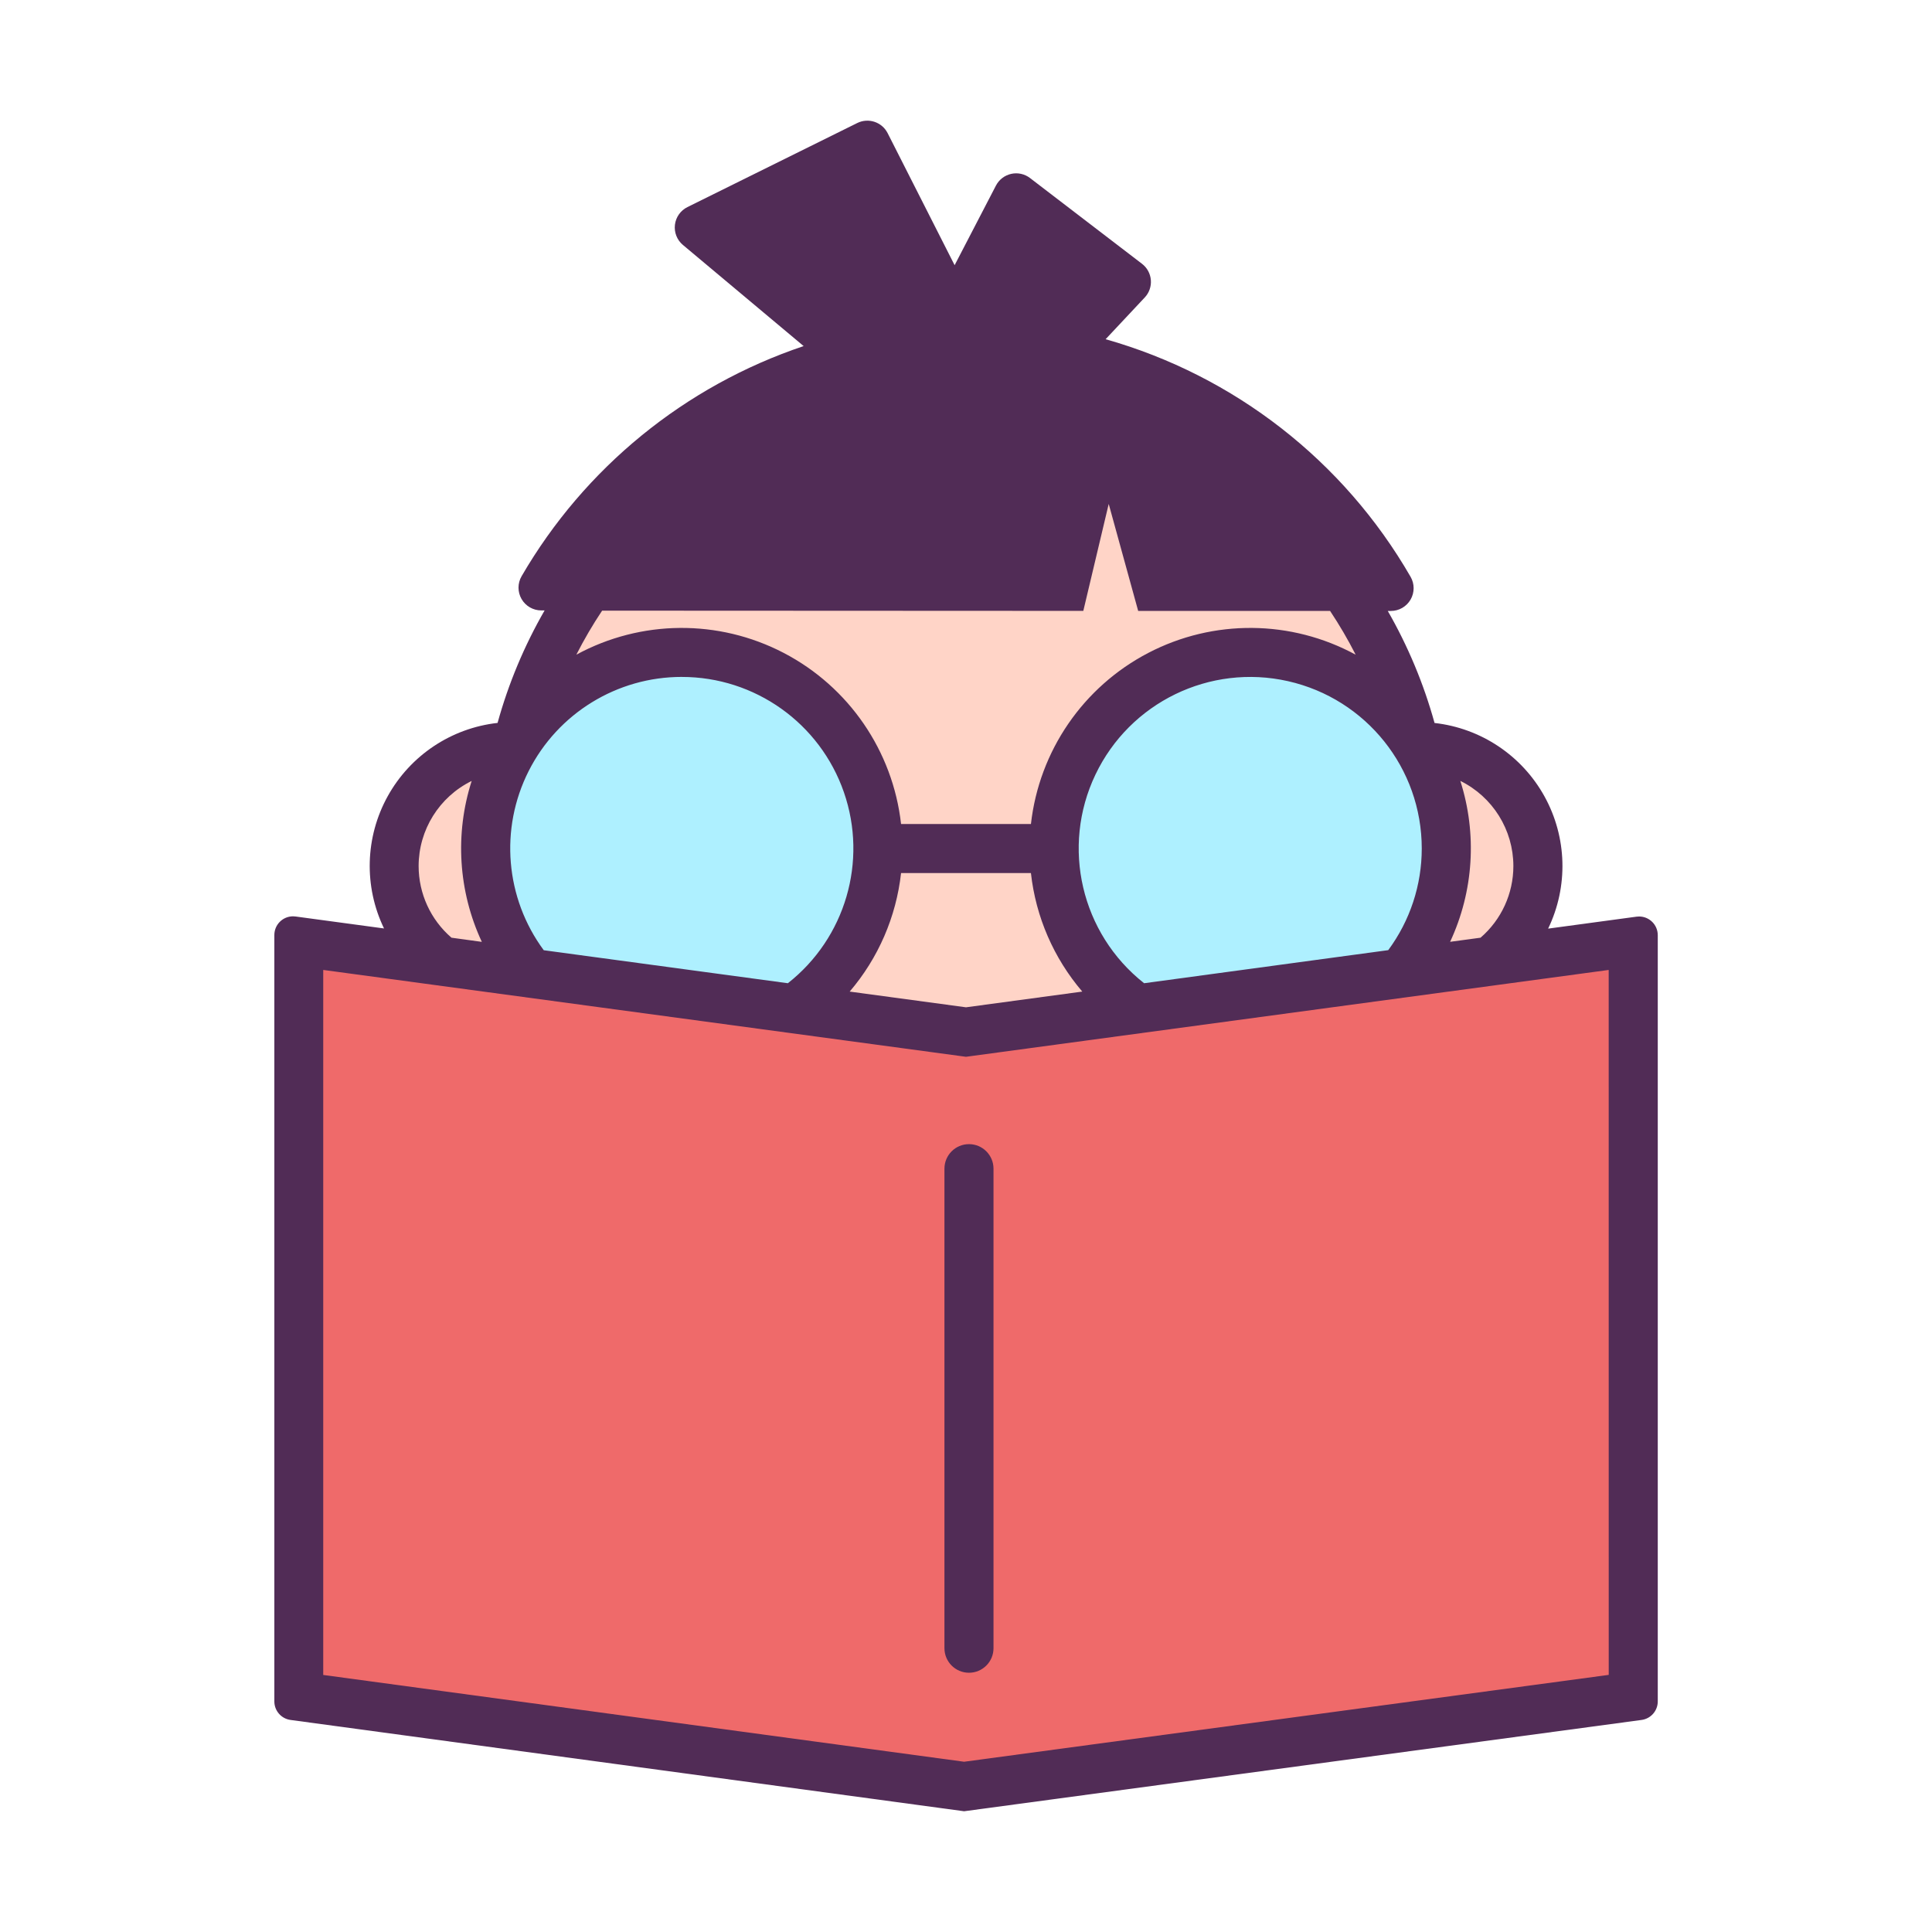
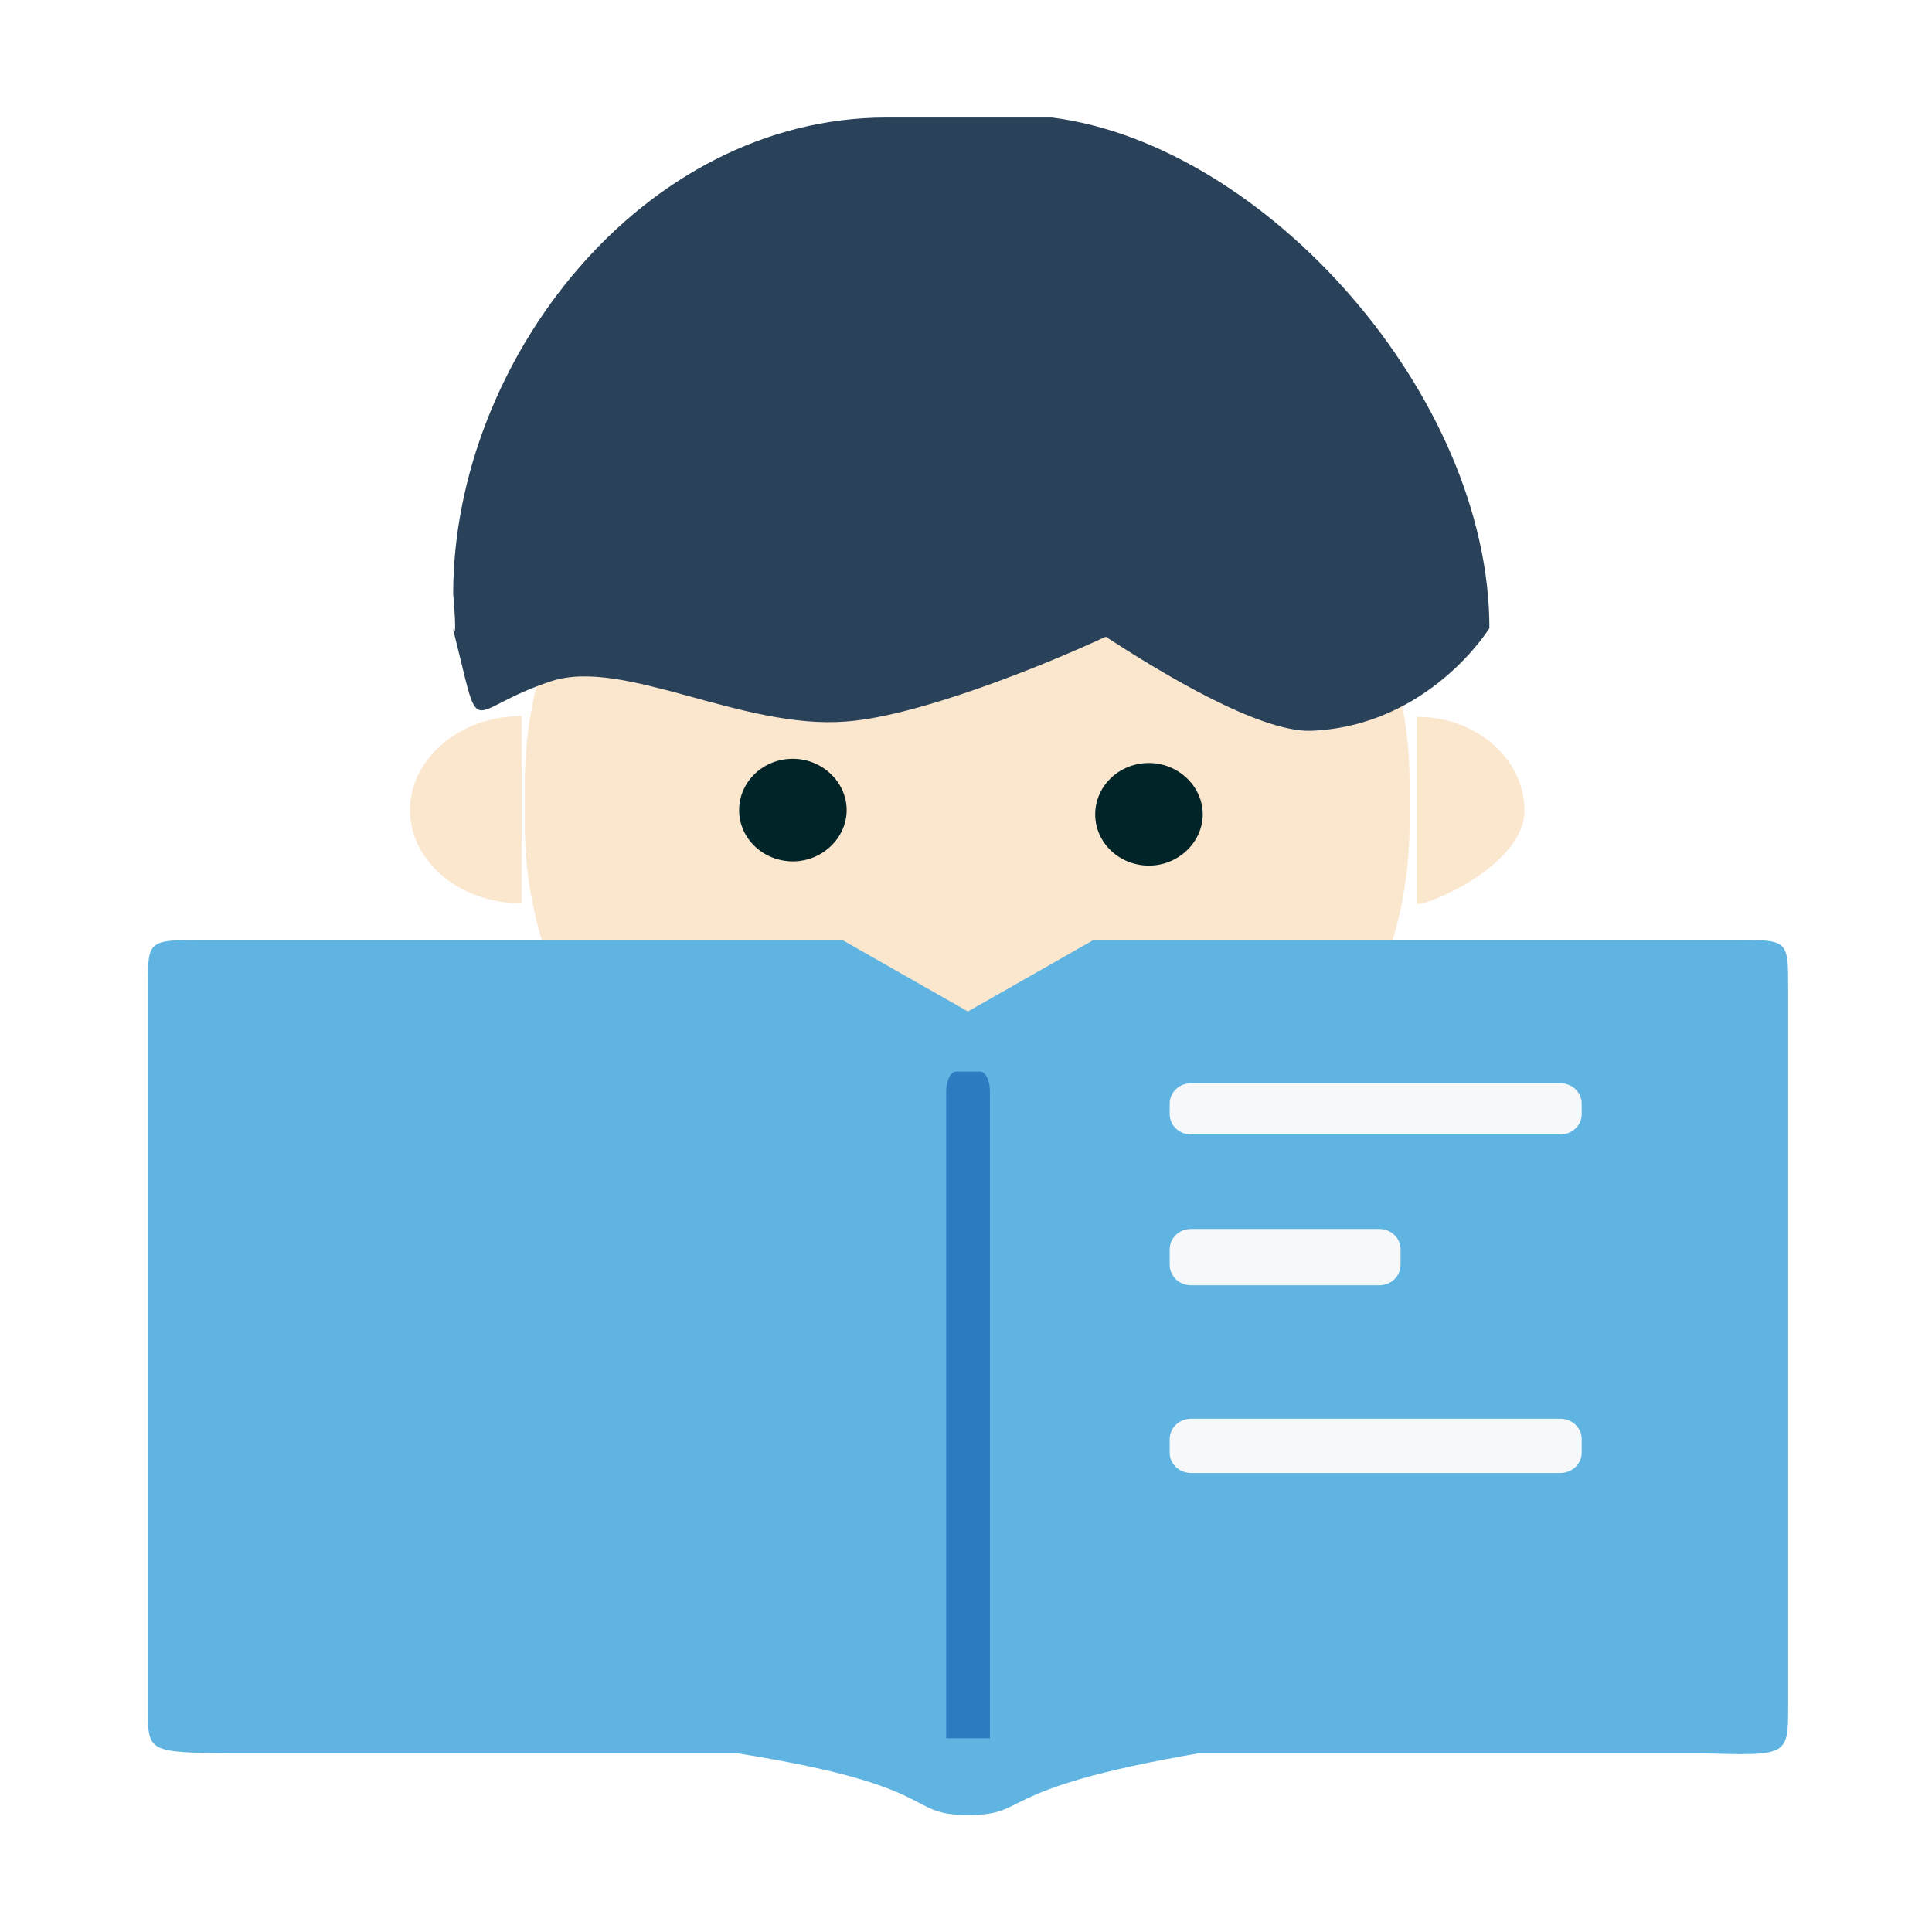
<svg xmlns="http://www.w3.org/2000/svg" width="200" height="200" viewBox="0 0 1024 1024">
-   <path fill="#FFD4C7" d="M272.91 503.22a103.74 103.74 0 0 1-.32-108.47h-.4a63.27 63.27 0 0 0-38.27 113.69l41.59 5.62q-1.42-5.39-2.6-10.84zm478.18 0q-1.18 5.45-2.61 10.83l41.59-5.62a63.27 63.27 0 0 0-38.27-113.69h-.4a103.74 103.74 0 0 1-.32 108.47zM361.37 344.79a103.9 103.9 0 0 1 59.74 188.93L512 546l90.89-12.28a103.9 103.9 0 1 1 146.53-142.1 244.79 244.79 0 0 0-474.84 0 103.92 103.92 0 0 1 86.79-46.83z" />
-   <path fill="#FFD4C7" d="m275.51 514.05 5.71.77a104.48 104.48 0 0 1-8.32-11.61q1.19 5.46 2.61 10.84zm467.27.77 5.71-.77q1.42-5.38 2.61-10.83a104.48 104.48 0 0 1-8.32 11.6z" />
-   <path fill="#AEF0FF" d="M272.91 503.22a104.48 104.48 0 0 0 8.32 11.61l139.89 18.9a103.9 103.9 0 1 0-146.54-142.11c-.68 1-1.35 2.07-2 3.13a103.74 103.74 0 0 0 .32 108.47zm389.72-158.43a103.9 103.9 0 0 0-59.74 188.93l139.89-18.9a104.48 104.48 0 0 0 8.32-11.61 103.74 103.74 0 0 0 .32-108.47c-.65-1.06-1.31-2.1-2-3.13a103.92 103.92 0 0 0-86.79-46.82z" />
-   <path fill="#EF6A6A" d="m790.08 508.43-41.59 5.62-5.71.77-139.89 18.91L512 546.01l-90.89-12.28-139.89-18.91-5.71-.77-41.59-5.62-75.58-10.21V898.1l352.67 47.79 354.65-47.8V498.22l-75.58 10.21z" />
-   <path fill="#512C56" d="M868.77 485.76a10 10 0 0 0-1.35.09l-46.88 6.34a76.3 76.3 0 0 0-60.2-109 256.11 256.11 0 0 0-24.79-59.37h1.64a12.07 12.07 0 0 0 10.45-18.1A272.19 272.19 0 0 0 586 179.79l20.76-22.14a12.07 12.07 0 0 0-1.47-17.83l-59.4-45.49a12.07 12.07 0 0 0-18 4l-21.92 42.23-35.51-70a12.07 12.07 0 0 0-16.11-5.35l-90 44.55a12.07 12.07 0 0 0-2.4 20.06l64 53.61a273.61 273.61 0 0 0-149.51 122 12.07 12.07 0 0 0 10.44 18.11h1.77a256.11 256.11 0 0 0-24.93 59.62 76.26 76.26 0 0 0-60.18 108.94l-46.89-6.34a10 10 0 0 0-1.35-.09 9.91 9.91 0 0 0-9.89 9.91v406.21a9.91 9.91 0 0 0 8.58 9.82L511 960l359.06-48.39a9.91 9.91 0 0 0 8.59-9.82V495.68a9.91 9.91 0 0 0-9.88-9.92zM802.12 459a50.15 50.15 0 0 1-17.4 38l-16.13 2.18a117.21 117.21 0 0 0 5.41-85.29A50.35 50.35 0 0 1 802.12 459zm-48.56-9.32a90.43 90.43 0 0 1-17.77 53.92L606.4 521.13a90.91 90.91 0 1 1 147.16-71.41zm-179.93 75.88L512 533.89l-61.65-8.33a116.41 116.41 0 0 0 27.23-62.83h68.83a116.44 116.44 0 0 0 27.22 62.83zm-254.5-201.9 255.05.12 13.46-56.69 15.62 56.71h101.71a230.84 230.84 0 0 1 13.56 23.2 117 117 0 0 0-172.11 89.73h-68.84A117 117 0 0 0 305.47 347a230.75 230.75 0 0 1 13.67-23.35zm42.24 35.13a90.89 90.89 0 0 1 56.22 162.34L288.2 503.64a90.88 90.88 0 0 1 73.17-144.86zM221.88 459A50.33 50.33 0 0 1 250 413.91a117.21 117.21 0 0 0 5.38 85.3L239.3 497a50.13 50.13 0 0 1-17.42-38zm630.78 428.72L511 933.76l-339.68-46V514.09l337.18 45.56 3.48.47 3.48-.47 337.18-45.56z" />
-   <path fill="#512C56" d="M500.58 619.42v254.17a13 13 0 0 0 26 0V619.42a13 13 0 0 0-26 0z" />
+   <path fill="#FBE6CE" d="M512.644 191.234c129.531 0 234.453 100.109 234.453 223.702v21.835c0 123.595-104.921 223.707-234.453 223.707s-234.45-100.112-234.45-223.707v-21.835c0-123.593 104.92-223.702 234.45-223.702zm0 0" />
+   <path fill="#2A4259" d="M789.413 332.955c0-123.185-118.737-256.252-231.862-270.671h-87.65c-129.536 0-229.706 129.362-229.706 252.541 0 0 2.59 28.429-.43 17.303 16.405 63.86 4.745 44.494 52.673 28.84 38.428-12.358 101.037 25.957 156.304 21.423 37.997-2.882 103.625-29.25 137.304-44.906 28.498 18.541 81.173 50.674 108.809 49.85 62.608-2.473 94.558-54.38 94.558-54.38zm0 0" />
+   <path fill="#FBE6CE" d="M276.462 478.796c-32.813 0-59.151-22.247-59.151-49.44 0-27.188 26.338-49.847 59.15-49.847m474.523.411c31.52 0 56.995 22.248 56.995 49.848 0 27.604-48.358 49.44-56.995 49.44" />
+   <path fill="#002428" d="M420.244 402.168c15.544 0 28.499 12.356 28.499 27.187s-12.954 27.193-28.5 27.193c-15.539 0-28.494-11.949-28.494-27.193 0-14.83 12.519-27.187 28.495-27.187zm188.73 2.246c15.544 0 28.5 12.355 28.5 27.187s-12.956 27.193-28.5 27.193c-15.54 0-28.495-11.949-28.495-27.193 0-14.832 12.52-27.187 28.494-27.187zm0 0" />
+   <path fill="#60B4E1" d="M122.865 929.338h268.157C500.98 946.732 479.016 962 513.018 962c33.952 0 11.15-13.473 121.994-32.662h268.162c44.586 1.227 44.586 1.227 44.586-25.366V523.485c0-25.367 0-25.367-28.596-25.367H579.768l-66.75 37.972-66.749-37.972H109.874c-31.469 0-31.469 0-31.469 23.519V905.82c0 22.948 0 22.948 44.46 23.518z" />
+   <path fill="#2D7BC0" d="M524.678 921.325V578.478c0-5.813-2.375-10.527-5.307-10.527h-12.578c-2.929 0-5.305 4.714-5.305 10.527v342.847" />
+   <path fill="#F7F8FA" d="M838.336 590.523c0 5.952-5.059 10.777-11.296 10.777H631.249c-6.238 0-11.295-4.825-11.295-10.777v-5.603c0-5.952 5.058-10.778 11.295-10.778h195.79c6.238 0 11.297 4.826 11.297 10.778v5.603zm-96.012 79.924c0 5.953-5.059 10.778-11.297 10.778h-99.778c-6.238 0-11.295-4.825-11.295-10.778v-8.287c0-5.951 5.058-10.777 11.295-10.777h99.778c6.238 0 11.297 4.826 11.297 10.777v8.287zm96.012 99.491c0 5.952-5.059 10.777-11.296 10.777H631.249c-6.238 0-11.295-4.825-11.295-10.777v-7.186c0-5.951 5.058-10.777 11.295-10.777h195.79c6.238 0 11.297 4.826 11.297 10.777v7.186z" />
</svg>
